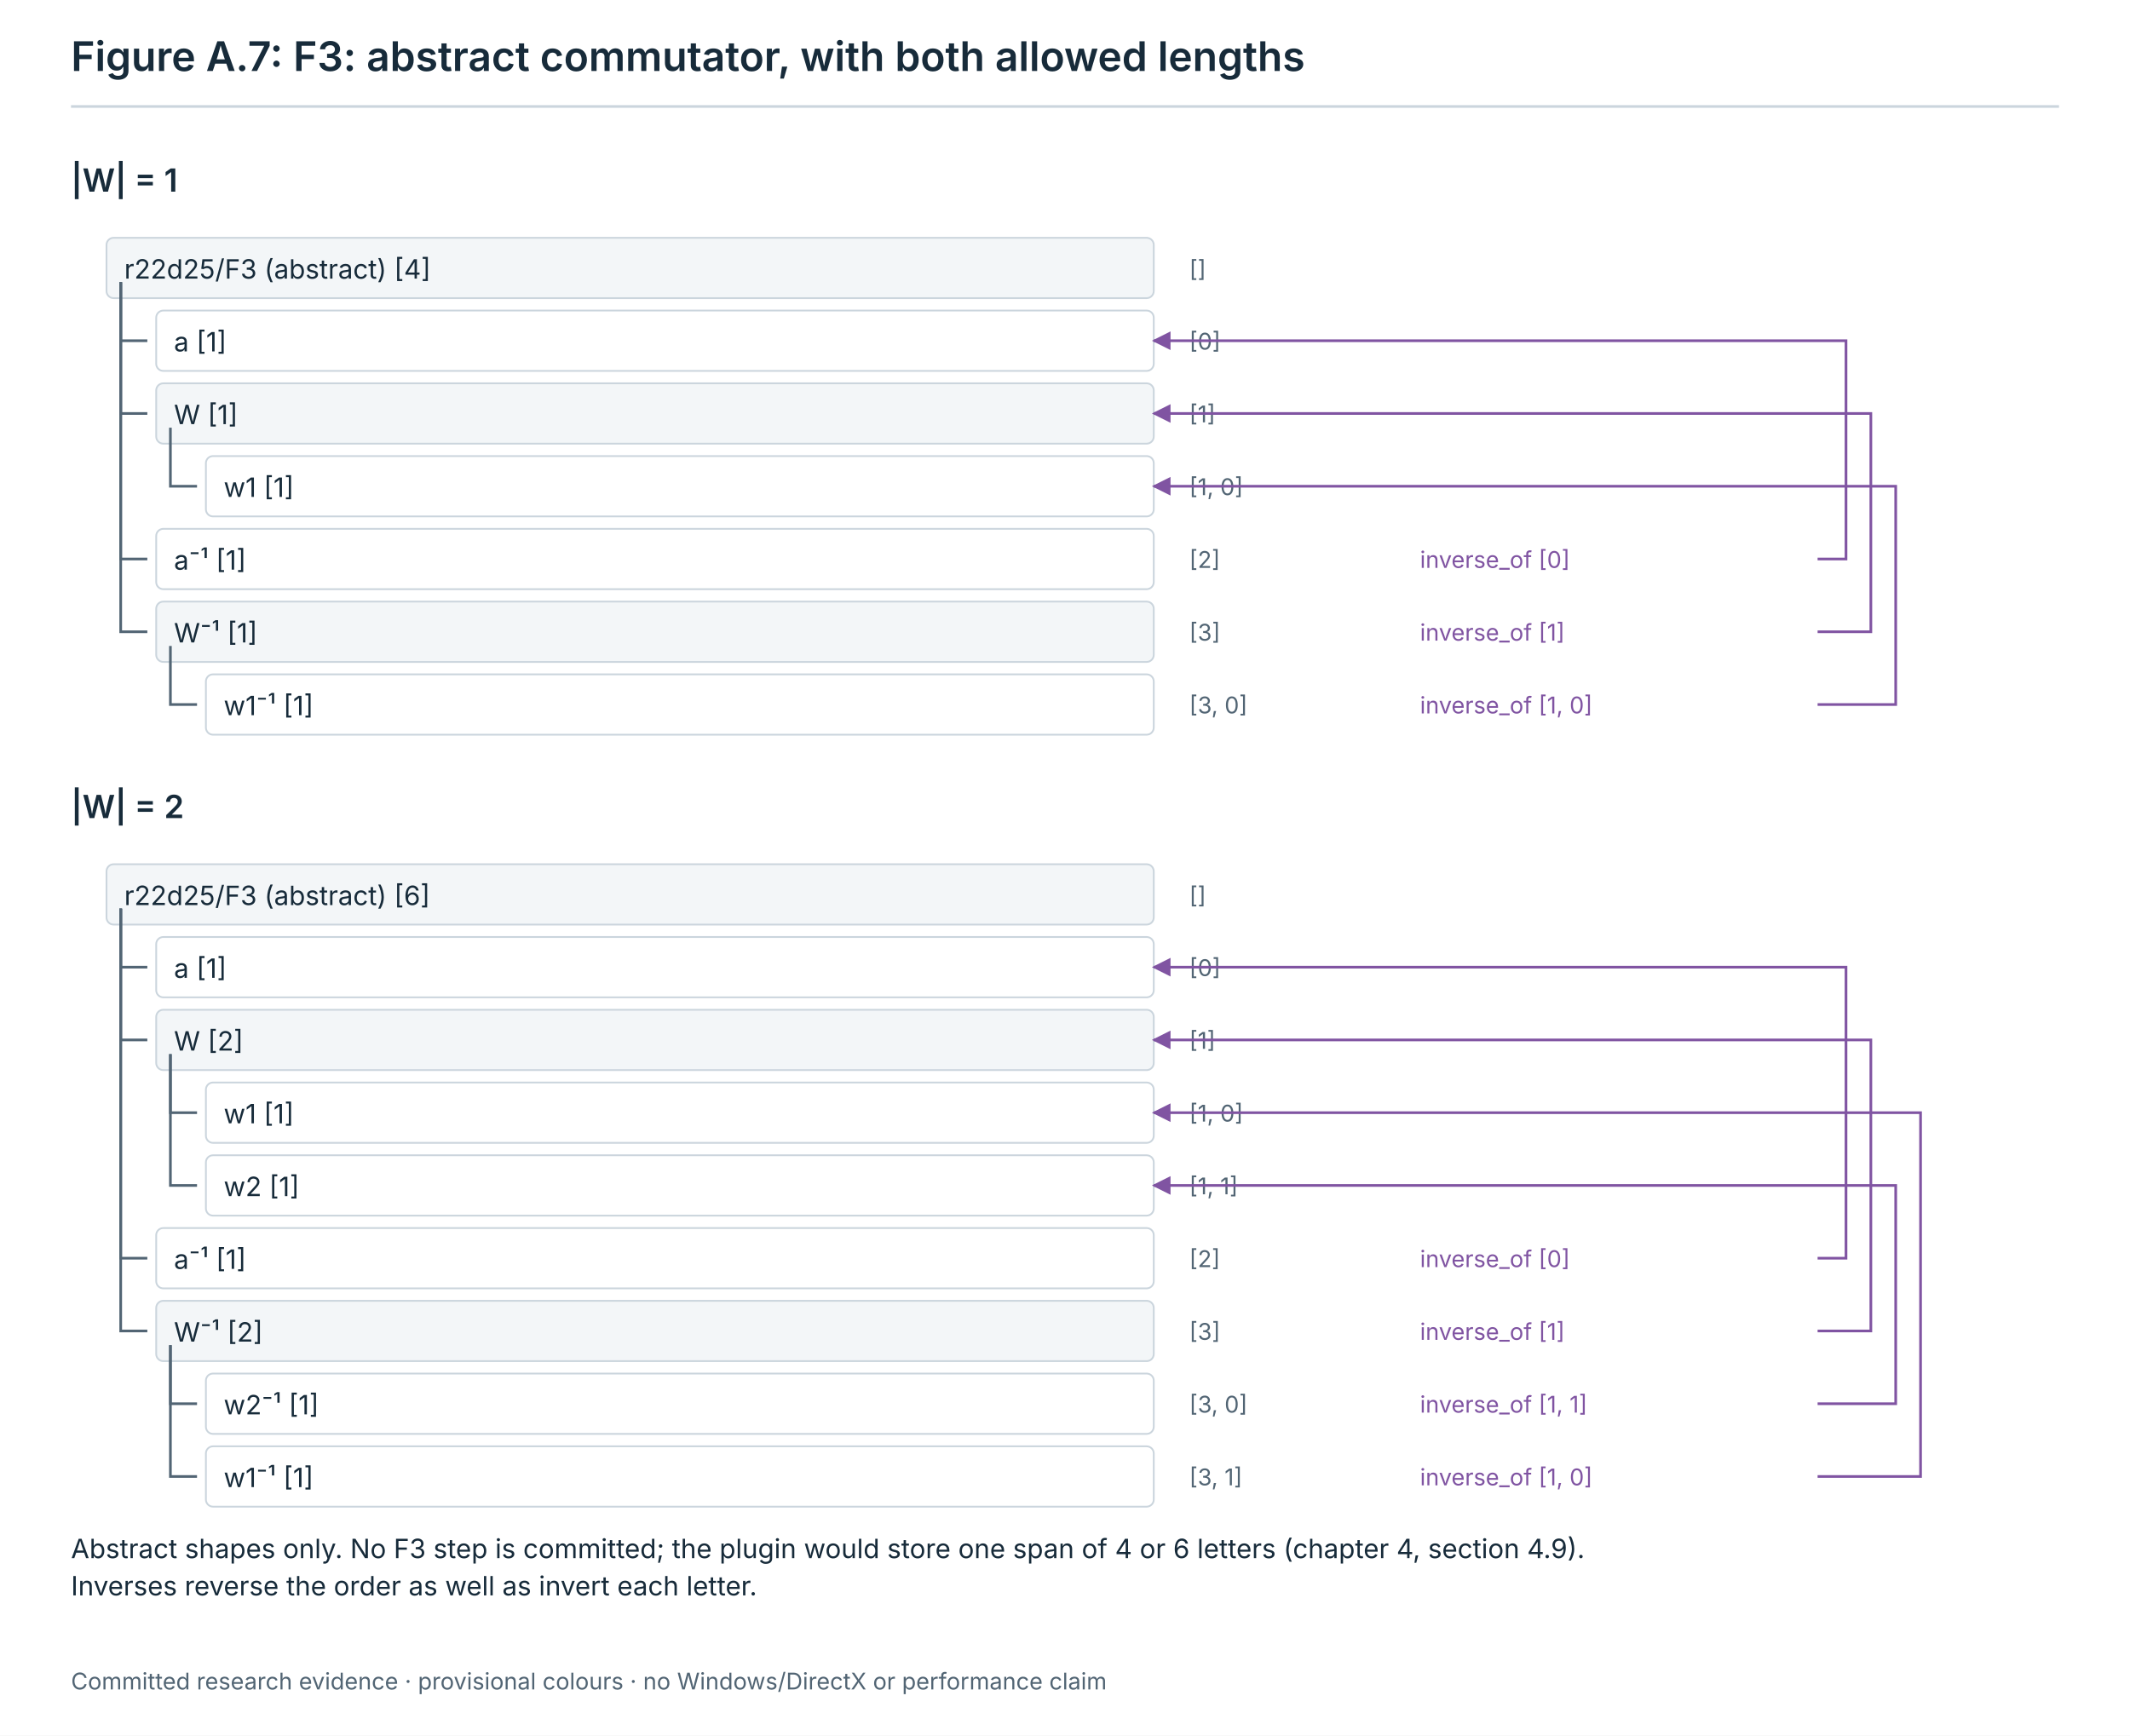
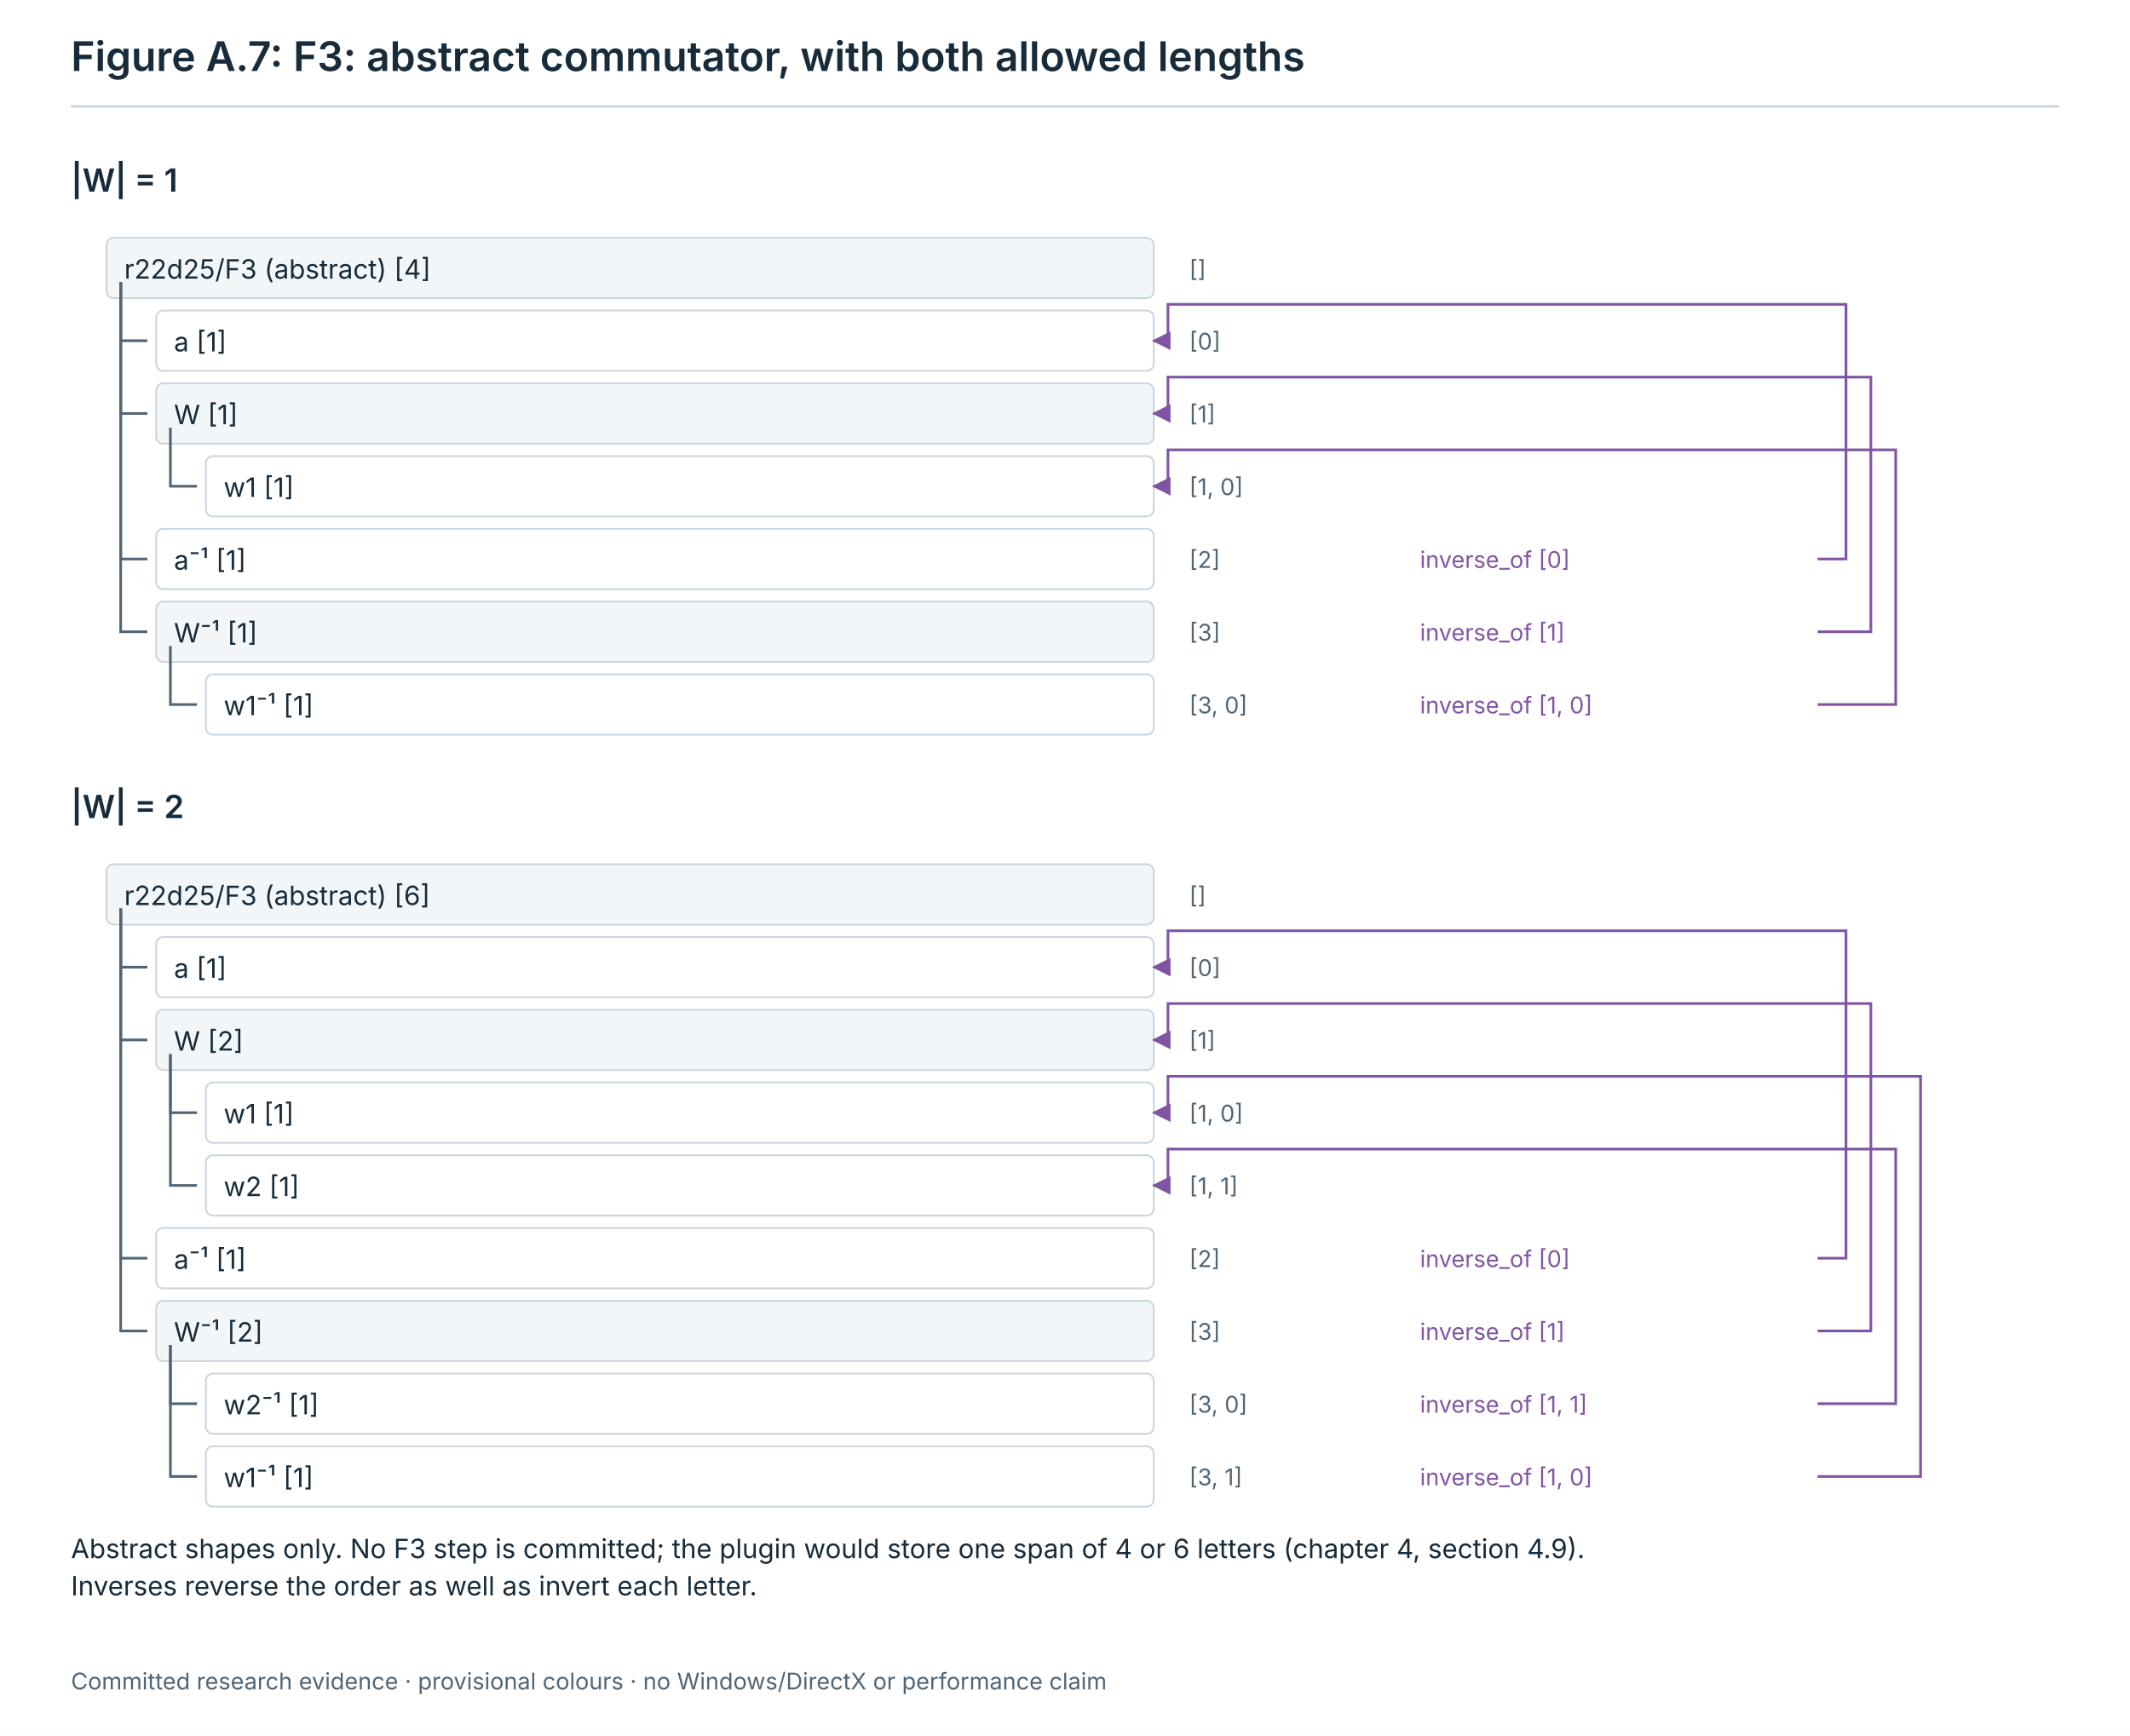
<svg xmlns="http://www.w3.org/2000/svg" version="1.1" width="1200" role="img" font-family="system-ui, -apple-system, Segoe UI, sans-serif" font-size="16" fill="#172b3a" aria-labelledby="figure-title figure-description" height="978" viewBox="0 0 1200 978">
  <defs>
    <marker id="arrow-muted" viewBox="0 0 10 10" refX="9" refY="5" markerWidth="7" markerHeight="7" orient="auto" markerUnits="strokeWidth">
      <path d="M 0 0 L 10 5 L 0 10 z" fill="#526574" />
    </marker>
    <marker id="arrow-purple" viewBox="0 0 10 10" refX="9" refY="5" markerWidth="7" markerHeight="7" orient="auto" markerUnits="strokeWidth">
      <path d="M 0 0 L 10 5 L 0 10 z" fill="#8054a2" />
    </marker>
    <marker id="arrow-teal" viewBox="0 0 10 10" refX="9" refY="5" markerWidth="7" markerHeight="7" orient="auto" markerUnits="strokeWidth">
      <path d="M 0 0 L 10 5 L 0 10 z" fill="#087f83" />
    </marker>
    <marker id="arrow-red" viewBox="0 0 10 10" refX="9" refY="5" markerWidth="7" markerHeight="7" orient="auto" markerUnits="strokeWidth">
      <path d="M 0 0 L 10 5 L 0 10 z" fill="#b43c4c" />
    </marker>
    <marker id="arrow-blue" viewBox="0 0 10 10" refX="9" refY="5" markerWidth="7" markerHeight="7" orient="auto" markerUnits="strokeWidth">
      <path d="M 0 0 L 10 5 L 0 10 z" fill="#2469a0" />
    </marker>
  </defs>
  <rect fill="#ffffff" height="978" width="1200" x="0" y="0" />
  <text font-size="23" font-weight="600" text-anchor="start" x="40" y="40">Figure A.7: F3: abstract commutator, with both allowed lengths</text>
  <line stroke="#cbd5dd" stroke-width="1.5" x1="40" x2="1160" y1="60" y2="60" />
  <text font-size="18" font-weight="600" text-anchor="start" x="40" y="108">|W| = 1</text>
  <rect fill="#f3f6f8" height="34" rx="4" stroke="#cbd5dd" width="590" x="60" y="134" />
  <text font-size="15" text-anchor="start" x="70" y="157">r22d25/F3 (abstract) [4]</text>
  <text fill="#526574" font-size="13" text-anchor="start" x="670" y="156">[]</text>
  <path d="M 68 159 V 192 H 83" fill="none" stroke="#526574" stroke-width="1.5" />
  <rect fill="#ffffff" height="34" rx="4" stroke="#cbd5dd" width="562" x="88" y="175" />
  <text font-size="15" text-anchor="start" x="98" y="198">a [1]</text>
  <text fill="#526574" font-size="13" text-anchor="start" x="670" y="197">[0]</text>
  <path d="M 68 159 V 233 H 83" fill="none" stroke="#526574" stroke-width="1.5" />
  <rect fill="#f3f6f8" height="34" rx="4" stroke="#cbd5dd" width="562" x="88" y="216" />
  <text font-size="15" text-anchor="start" x="98" y="239">W [1]</text>
  <text fill="#526574" font-size="13" text-anchor="start" x="670" y="238">[1]</text>
  <path d="M 96 241 V 274 H 111" fill="none" stroke="#526574" stroke-width="1.5" />
  <rect fill="#ffffff" height="34" rx="4" stroke="#cbd5dd" width="534" x="116" y="257" />
  <text font-size="15" text-anchor="start" x="126" y="280">w1 [1]</text>
  <text fill="#526574" font-size="13" text-anchor="start" x="670" y="279">[1, 0]</text>
  <path d="M 68 159 V 315 H 83" fill="none" stroke="#526574" stroke-width="1.5" />
  <rect fill="#ffffff" height="34" rx="4" stroke="#cbd5dd" width="562" x="88" y="298" />
  <text font-size="15" text-anchor="start" x="98" y="321">a⁻¹ [1]</text>
  <text fill="#526574" font-size="13" text-anchor="start" x="670" y="320">[2]</text>
  <path d="M 68 159 V 356 H 83" fill="none" stroke="#526574" stroke-width="1.5" />
  <rect fill="#f3f6f8" height="34" rx="4" stroke="#cbd5dd" width="562" x="88" y="339" />
  <text font-size="15" text-anchor="start" x="98" y="362">W⁻¹ [1]</text>
  <text fill="#526574" font-size="13" text-anchor="start" x="670" y="361">[3]</text>
  <path d="M 96 364 V 397 H 111" fill="none" stroke="#526574" stroke-width="1.5" />
  <rect fill="#ffffff" height="34" rx="4" stroke="#cbd5dd" width="534" x="116" y="380" />
  <text font-size="15" text-anchor="start" x="126" y="403">w1⁻¹ [1]</text>
  <text fill="#526574" font-size="13" text-anchor="start" x="670" y="402">[3, 0]</text>
  <text fill="#8054a2" font-size="13" text-anchor="start" x="800" y="320">inverse_of [0]</text>
-   <path d="M 1024 315 H 1040 V 192 H 650" fill="none" marker-end="url(#arrow-purple)" stroke="#8054a2" stroke-width="1.5" />
+   <path d="M 1024 315 H 1040 V 171.5 H 658 V 192 H 650" fill="none" marker-end="url(#arrow-purple)" stroke="#8054a2" stroke-width="1.5" />
  <text fill="#8054a2" font-size="13" text-anchor="start" x="800" y="361">inverse_of [1]</text>
-   <path d="M 1024 356 H 1054 V 233 H 650" fill="none" marker-end="url(#arrow-purple)" stroke="#8054a2" stroke-width="1.5" />
+   <path d="M 1024 356 H 1054 V 212.5 H 658 V 233 H 650" fill="none" marker-end="url(#arrow-purple)" stroke="#8054a2" stroke-width="1.5" />
  <text fill="#8054a2" font-size="13" text-anchor="start" x="800" y="402">inverse_of [1, 0]</text>
-   <path d="M 1024 397 H 1068 V 274 H 650" fill="none" marker-end="url(#arrow-purple)" stroke="#8054a2" stroke-width="1.5" />
+   <path d="M 1024 397 H 1068 V 253.5 H 658 V 274 H 650" fill="none" marker-end="url(#arrow-purple)" stroke="#8054a2" stroke-width="1.5" />
  <text font-size="18" font-weight="600" text-anchor="start" x="40" y="461">|W| = 2</text>
  <rect fill="#f3f6f8" height="34" rx="4" stroke="#cbd5dd" width="590" x="60" y="487" />
  <text font-size="15" text-anchor="start" x="70" y="510">r22d25/F3 (abstract) [6]</text>
  <text fill="#526574" font-size="13" text-anchor="start" x="670" y="509">[]</text>
  <path d="M 68 512 V 545 H 83" fill="none" stroke="#526574" stroke-width="1.5" />
  <rect fill="#ffffff" height="34" rx="4" stroke="#cbd5dd" width="562" x="88" y="528" />
  <text font-size="15" text-anchor="start" x="98" y="551">a [1]</text>
  <text fill="#526574" font-size="13" text-anchor="start" x="670" y="550">[0]</text>
  <path d="M 68 512 V 586 H 83" fill="none" stroke="#526574" stroke-width="1.5" />
  <rect fill="#f3f6f8" height="34" rx="4" stroke="#cbd5dd" width="562" x="88" y="569" />
  <text font-size="15" text-anchor="start" x="98" y="592">W [2]</text>
  <text fill="#526574" font-size="13" text-anchor="start" x="670" y="591">[1]</text>
  <path d="M 96 594 V 627 H 111" fill="none" stroke="#526574" stroke-width="1.5" />
  <rect fill="#ffffff" height="34" rx="4" stroke="#cbd5dd" width="534" x="116" y="610" />
  <text font-size="15" text-anchor="start" x="126" y="633">w1 [1]</text>
  <text fill="#526574" font-size="13" text-anchor="start" x="670" y="632">[1, 0]</text>
  <path d="M 96 594 V 668 H 111" fill="none" stroke="#526574" stroke-width="1.5" />
  <rect fill="#ffffff" height="34" rx="4" stroke="#cbd5dd" width="534" x="116" y="651" />
  <text font-size="15" text-anchor="start" x="126" y="674">w2 [1]</text>
  <text fill="#526574" font-size="13" text-anchor="start" x="670" y="673">[1, 1]</text>
  <path d="M 68 512 V 709 H 83" fill="none" stroke="#526574" stroke-width="1.5" />
  <rect fill="#ffffff" height="34" rx="4" stroke="#cbd5dd" width="562" x="88" y="692" />
  <text font-size="15" text-anchor="start" x="98" y="715">a⁻¹ [1]</text>
  <text fill="#526574" font-size="13" text-anchor="start" x="670" y="714">[2]</text>
  <path d="M 68 512 V 750 H 83" fill="none" stroke="#526574" stroke-width="1.5" />
  <rect fill="#f3f6f8" height="34" rx="4" stroke="#cbd5dd" width="562" x="88" y="733" />
  <text font-size="15" text-anchor="start" x="98" y="756">W⁻¹ [2]</text>
  <text fill="#526574" font-size="13" text-anchor="start" x="670" y="755">[3]</text>
  <path d="M 96 758 V 791 H 111" fill="none" stroke="#526574" stroke-width="1.5" />
  <rect fill="#ffffff" height="34" rx="4" stroke="#cbd5dd" width="534" x="116" y="774" />
  <text font-size="15" text-anchor="start" x="126" y="797">w2⁻¹ [1]</text>
  <text fill="#526574" font-size="13" text-anchor="start" x="670" y="796">[3, 0]</text>
  <path d="M 96 758 V 832 H 111" fill="none" stroke="#526574" stroke-width="1.5" />
  <rect fill="#ffffff" height="34" rx="4" stroke="#cbd5dd" width="534" x="116" y="815" />
  <text font-size="15" text-anchor="start" x="126" y="838">w1⁻¹ [1]</text>
  <text fill="#526574" font-size="13" text-anchor="start" x="670" y="837">[3, 1]</text>
  <text fill="#8054a2" font-size="13" text-anchor="start" x="800" y="714">inverse_of [0]</text>
-   <path d="M 1024 709 H 1040 V 545 H 650" fill="none" marker-end="url(#arrow-purple)" stroke="#8054a2" stroke-width="1.5" />
+   <path d="M 1024 709 H 1040 V 524.5 H 658 V 545 H 650" fill="none" marker-end="url(#arrow-purple)" stroke="#8054a2" stroke-width="1.5" />
  <text fill="#8054a2" font-size="13" text-anchor="start" x="800" y="755">inverse_of [1]</text>
-   <path d="M 1024 750 H 1054 V 586 H 650" fill="none" marker-end="url(#arrow-purple)" stroke="#8054a2" stroke-width="1.5" />
+   <path d="M 1024 750 H 1054 V 565.5 H 658 V 586 H 650" fill="none" marker-end="url(#arrow-purple)" stroke="#8054a2" stroke-width="1.5" />
  <text fill="#8054a2" font-size="13" text-anchor="start" x="800" y="796">inverse_of [1, 1]</text>
-   <path d="M 1024 791 H 1068 V 668 H 650" fill="none" marker-end="url(#arrow-purple)" stroke="#8054a2" stroke-width="1.5" />
+   <path d="M 1024 791 H 1068 V 647.5 H 658 V 668 H 650" fill="none" marker-end="url(#arrow-purple)" stroke="#8054a2" stroke-width="1.5" />
  <text fill="#8054a2" font-size="13" text-anchor="start" x="800" y="837">inverse_of [1, 0]</text>
-   <path d="M 1024 832 H 1082 V 627 H 650" fill="none" marker-end="url(#arrow-purple)" stroke="#8054a2" stroke-width="1.5" />
+   <path d="M 1024 832 H 1082 V 606.5 H 658 V 627 H 650" fill="none" marker-end="url(#arrow-purple)" stroke="#8054a2" stroke-width="1.5" />
  <text font-size="15" text-anchor="start" x="40" y="878">Abstract shapes only. No F3 step is committed; the plugin would store one span of 4 or 6 letters (chapter 4, section 4.9).</text>
  <text font-size="15" text-anchor="start" x="40" y="899">Inverses reverse the order as well as invert each letter.</text>
  <text fill="#526574" font-size="13" text-anchor="start" x="40" y="952">Committed research evidence · provisional colours · no Windows/DirectX or performance claim</text>
</svg>
